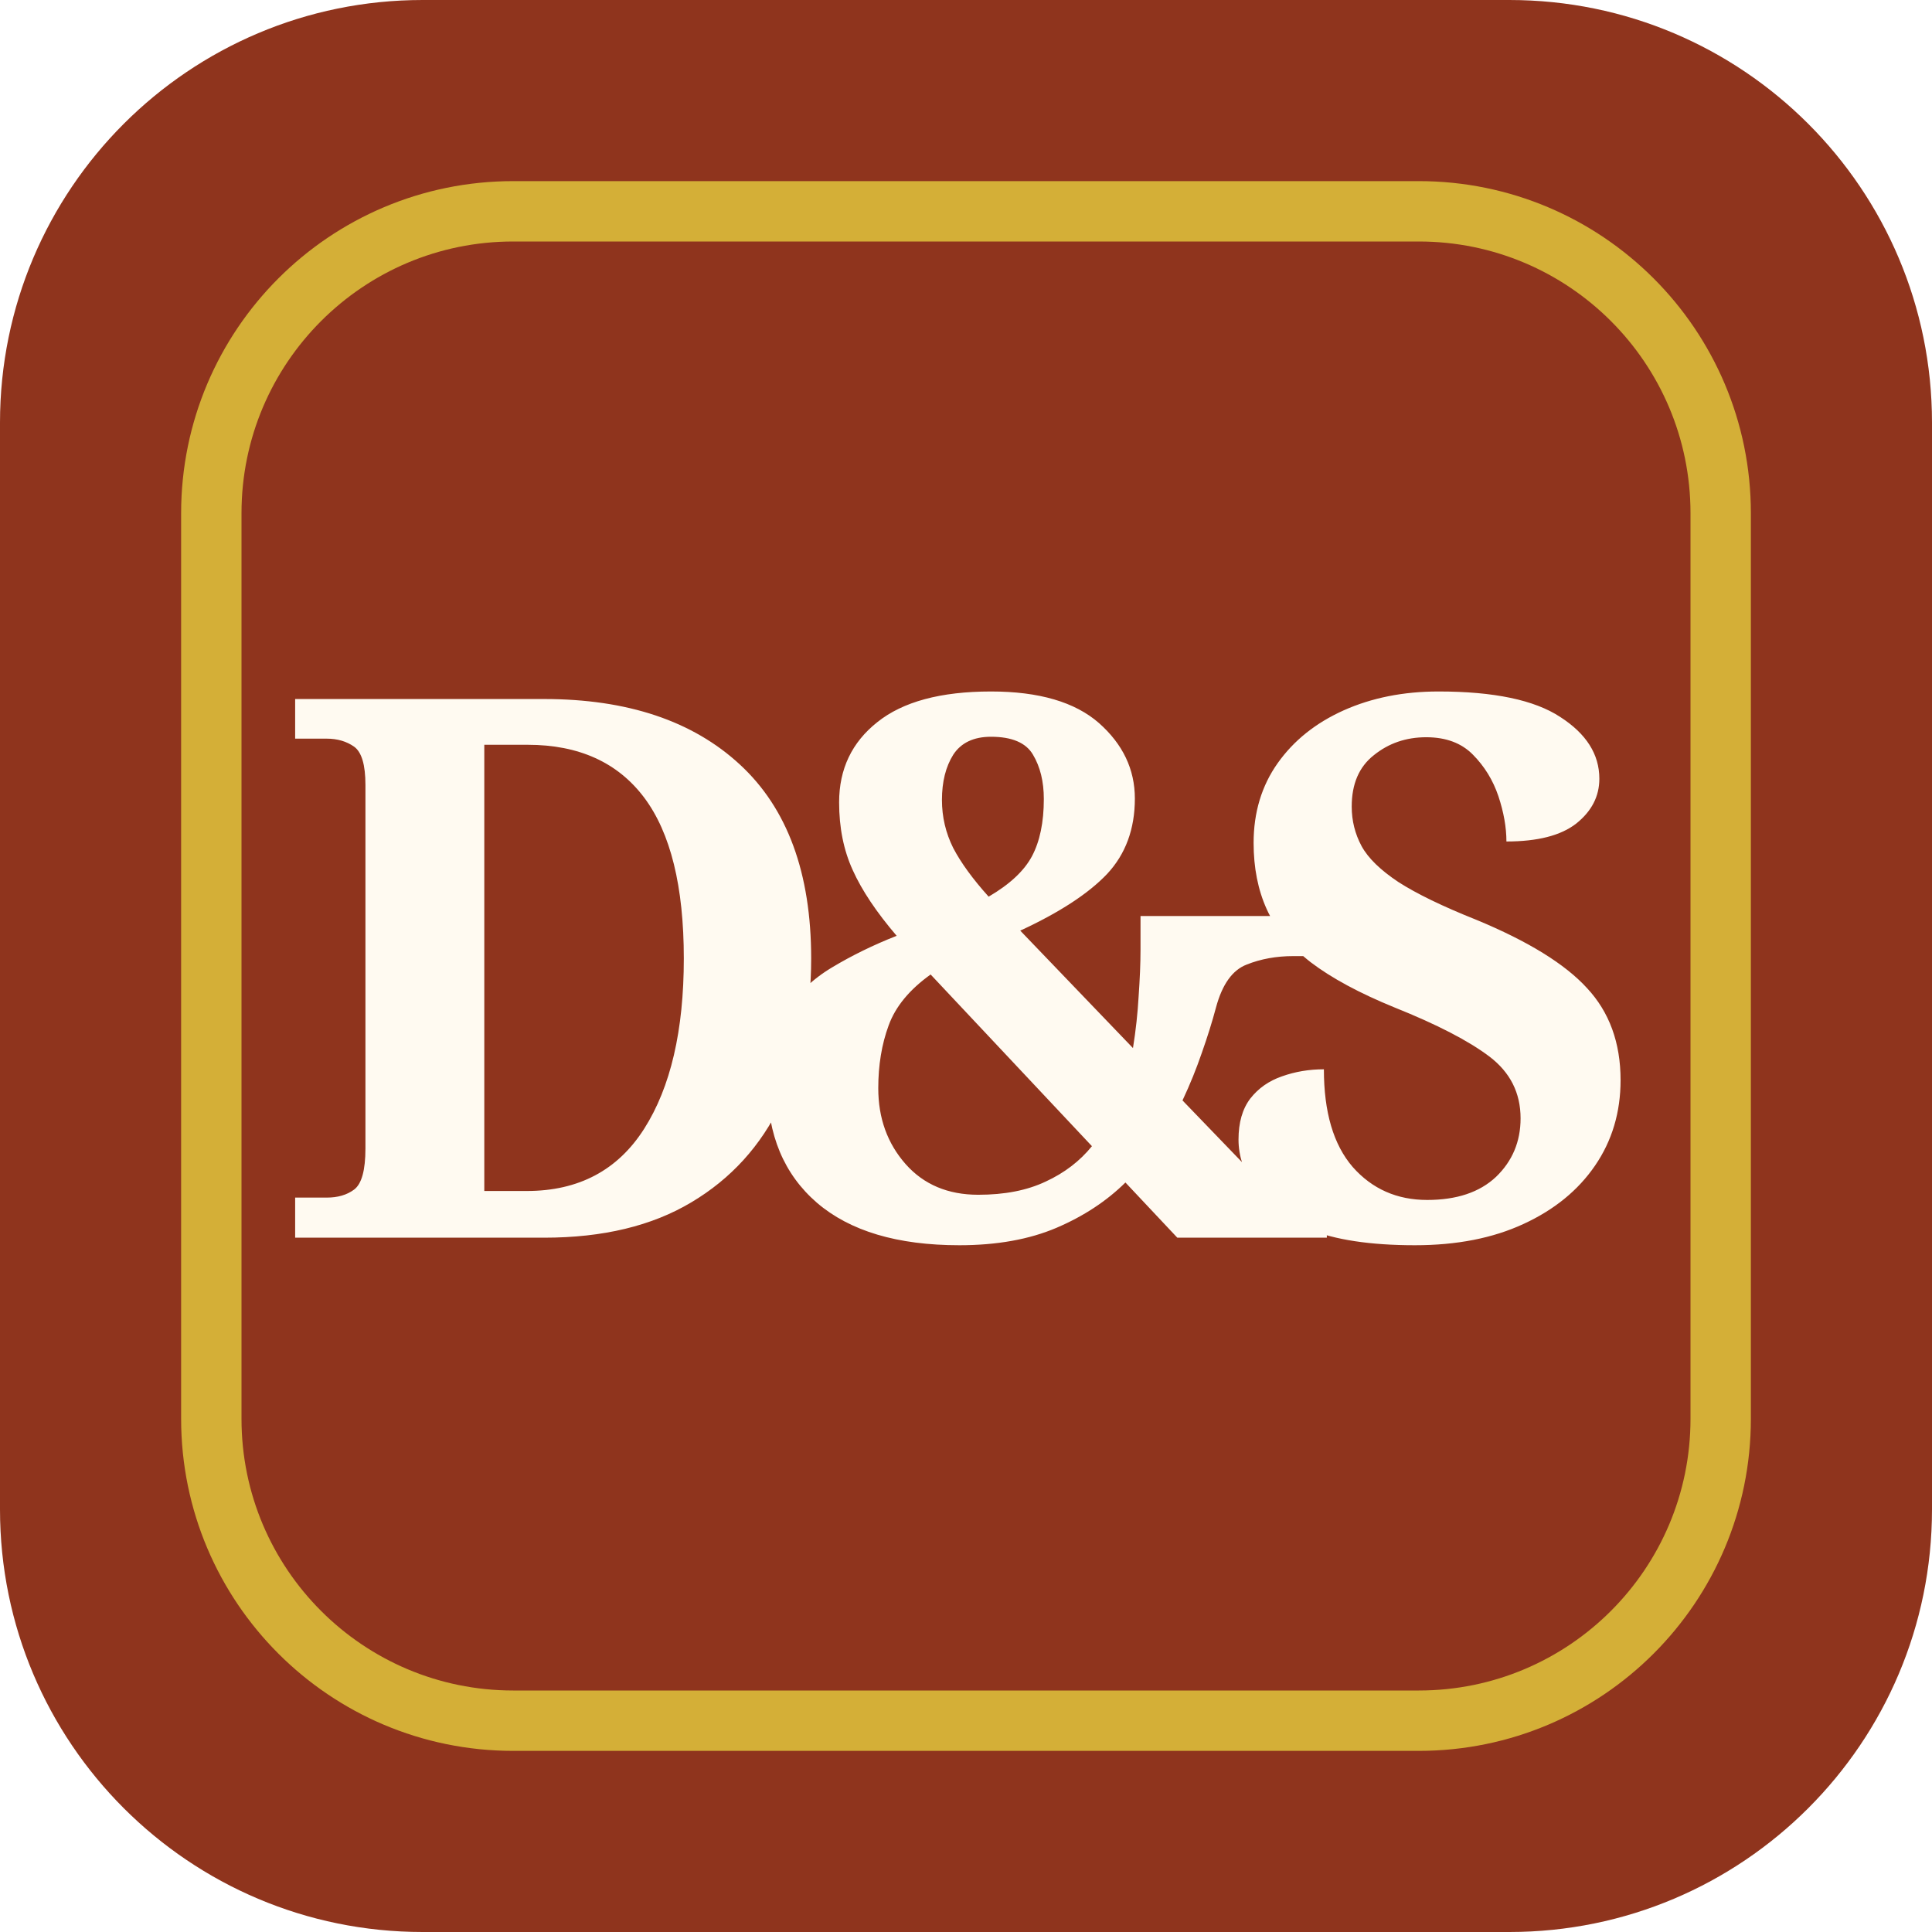
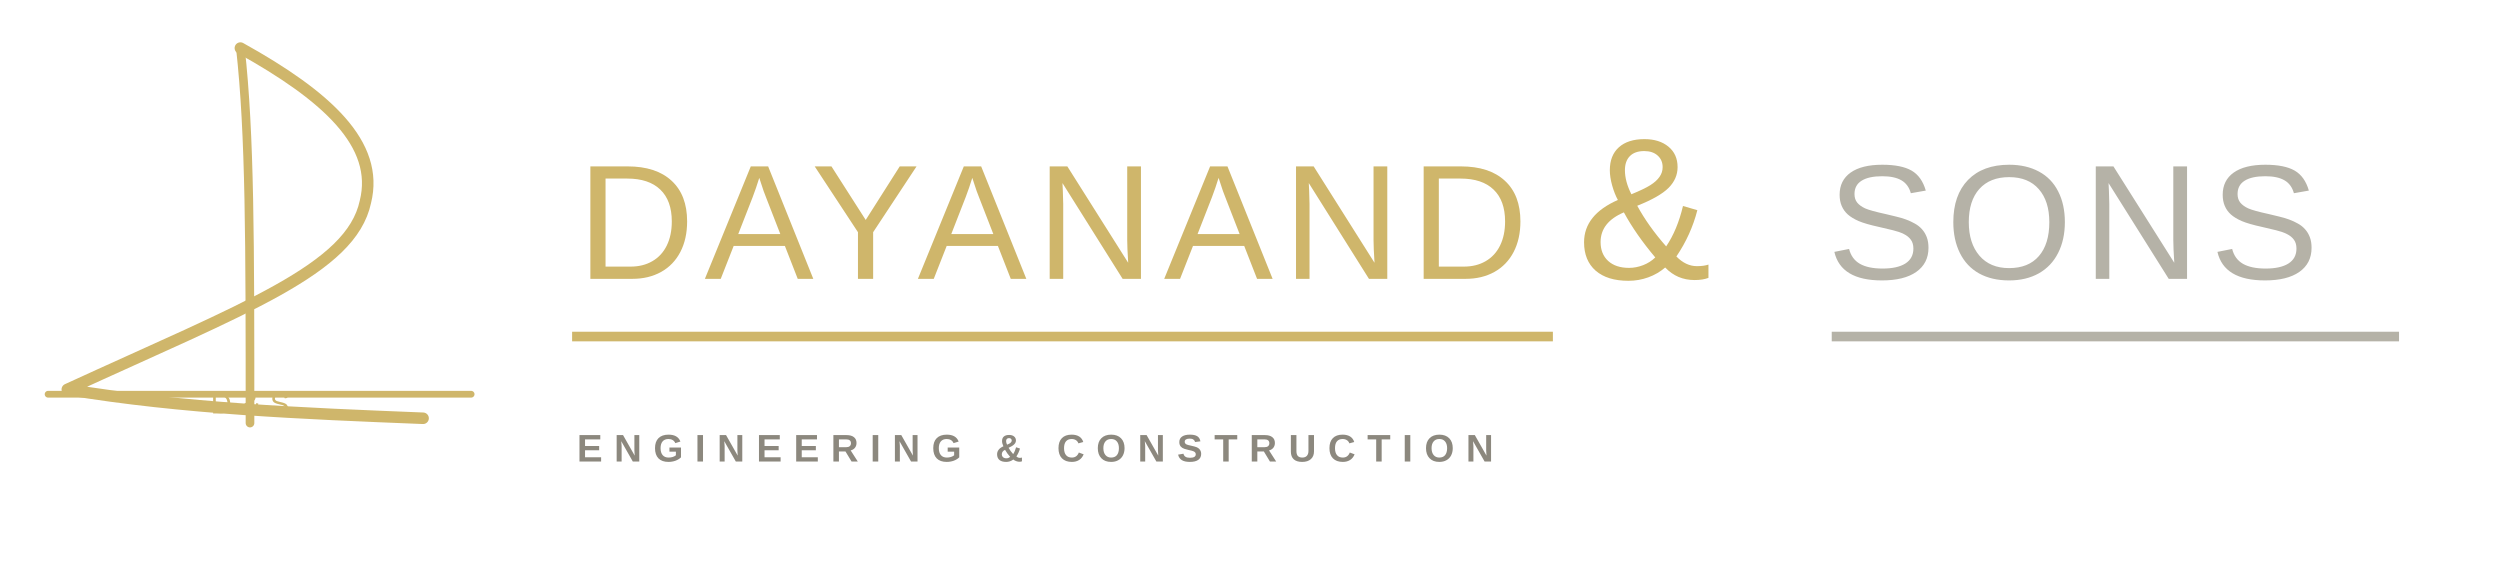
- <svg xmlns="http://www.w3.org/2000/svg" viewBox="0 0 64 64" role="img" aria-label="Dayanand and Sons logo">
-   <rect width="64" height="64" rx="14" fill="#8f341d" />
-   <rect x="7" y="7" width="50" height="50" rx="10" fill="none" stroke="#d4af37" stroke-width="2" />
-   <text x="32" y="41" text-anchor="middle" fill="#fffaf1" font-family="Georgia, serif" font-size="25" font-weight="700" letter-spacing="-4">D&amp;S</text>
+ <svg xmlns="http://www.w3.org/2000/svg" viewBox="0 0 520 120" role="img" aria-labelledby="logo-title logo-desc">
+   <g fill="none" stroke="#cfb66b" stroke-linecap="round" stroke-linejoin="round">
+     <path stroke-width="2.4" d="M50 10c18 10 29 20 26 32-3 14-25 22-62 39 24 4 49 5 74 6" />
+     <path stroke-width="1.8" d="M50 10c2 18 2 40 2 78" />
+     <path stroke-width="1.4" d="M10 82h88" />
+   </g>
+   <text x="52" y="86" text-anchor="middle" fill="#cfb66b" font-family="Arial, sans-serif" font-size="6" letter-spacing="2">D&amp;S</text>
+   <g font-family="Arial, Helvetica, sans-serif" font-size="34" font-weight="500" letter-spacing="2">
+     <text x="120" y="58" fill="#cfb66b">DAYANAND</text>
+     <text x="328" y="58" fill="#cfb66b" font-size="42" font-weight="400">&amp;</text>
+     <text x="380" y="58" fill="#b5b2a7">SONS</text>
+   </g>
+   <g stroke-linecap="square">
+     <path stroke="#cfb66b" stroke-width="2" d="M120 70h202" />
+     <path stroke="#b5b2a7" stroke-width="2" d="M382 70h116" />
+   </g>
+   <text x="120" y="96" fill="#8c887e" font-family="Arial, Helvetica, sans-serif" font-size="8" font-weight="600" letter-spacing="2.4">ENGINEERING &amp; CONSTRUCTION</text>
</svg>
